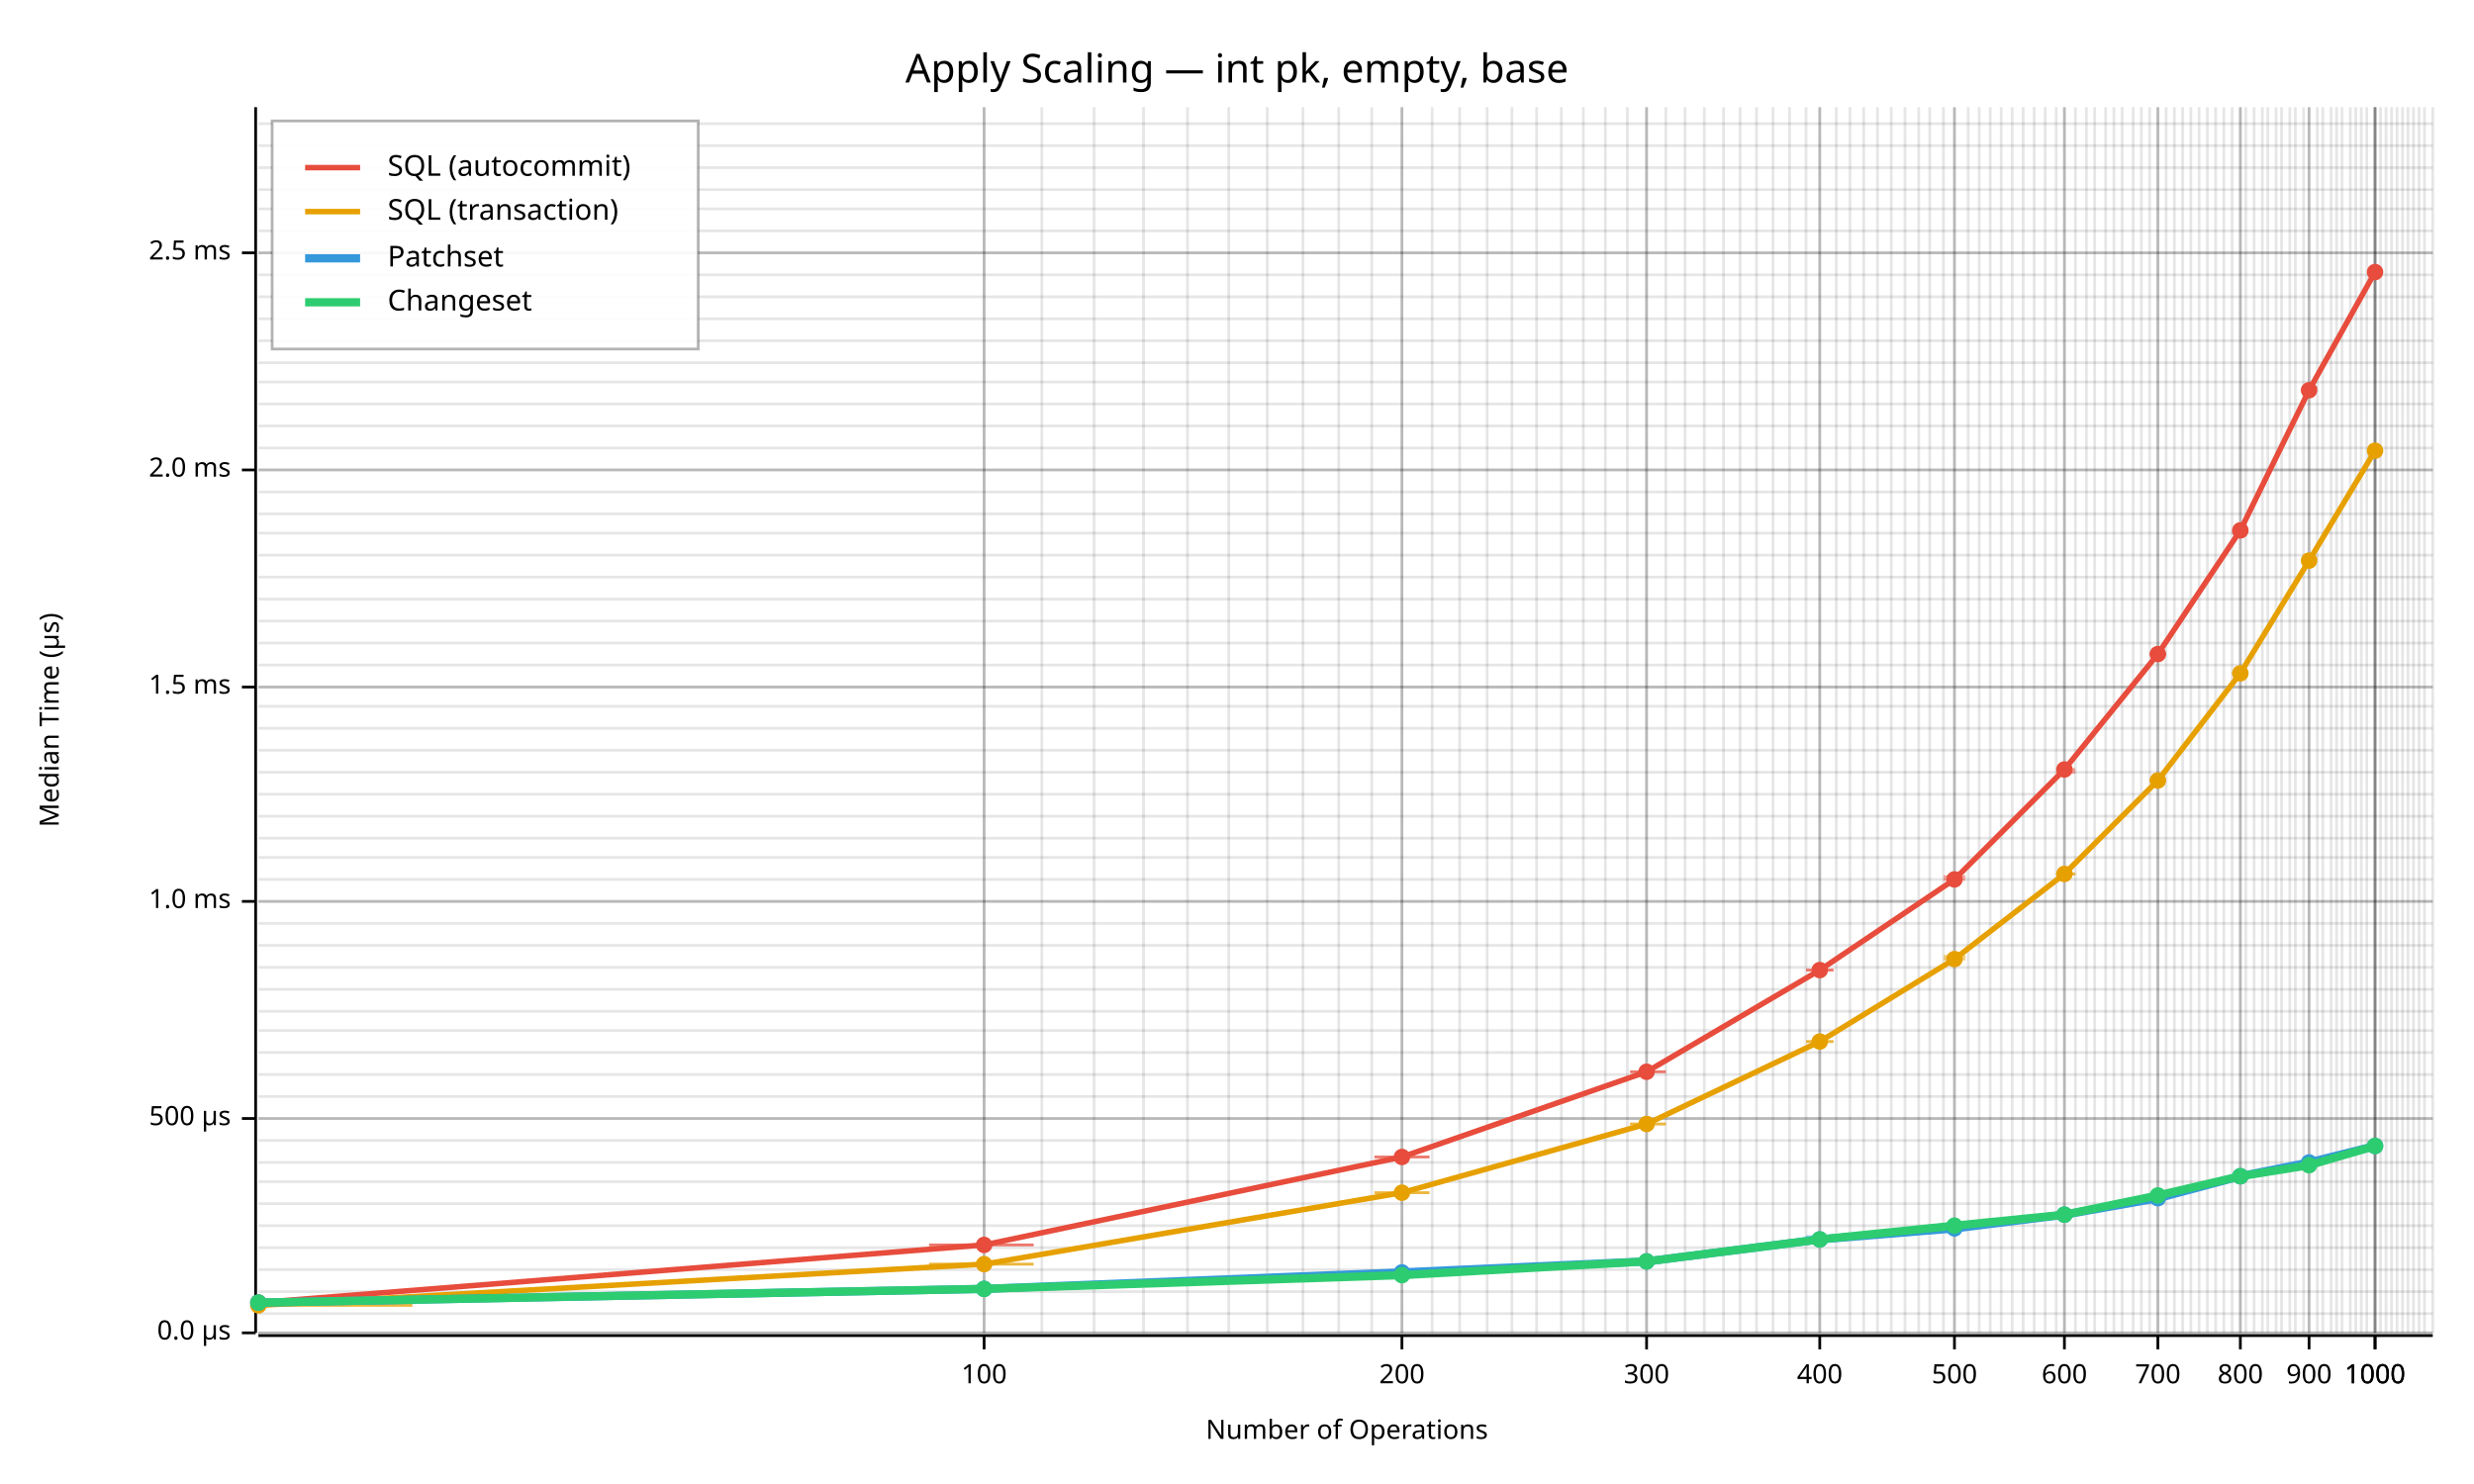
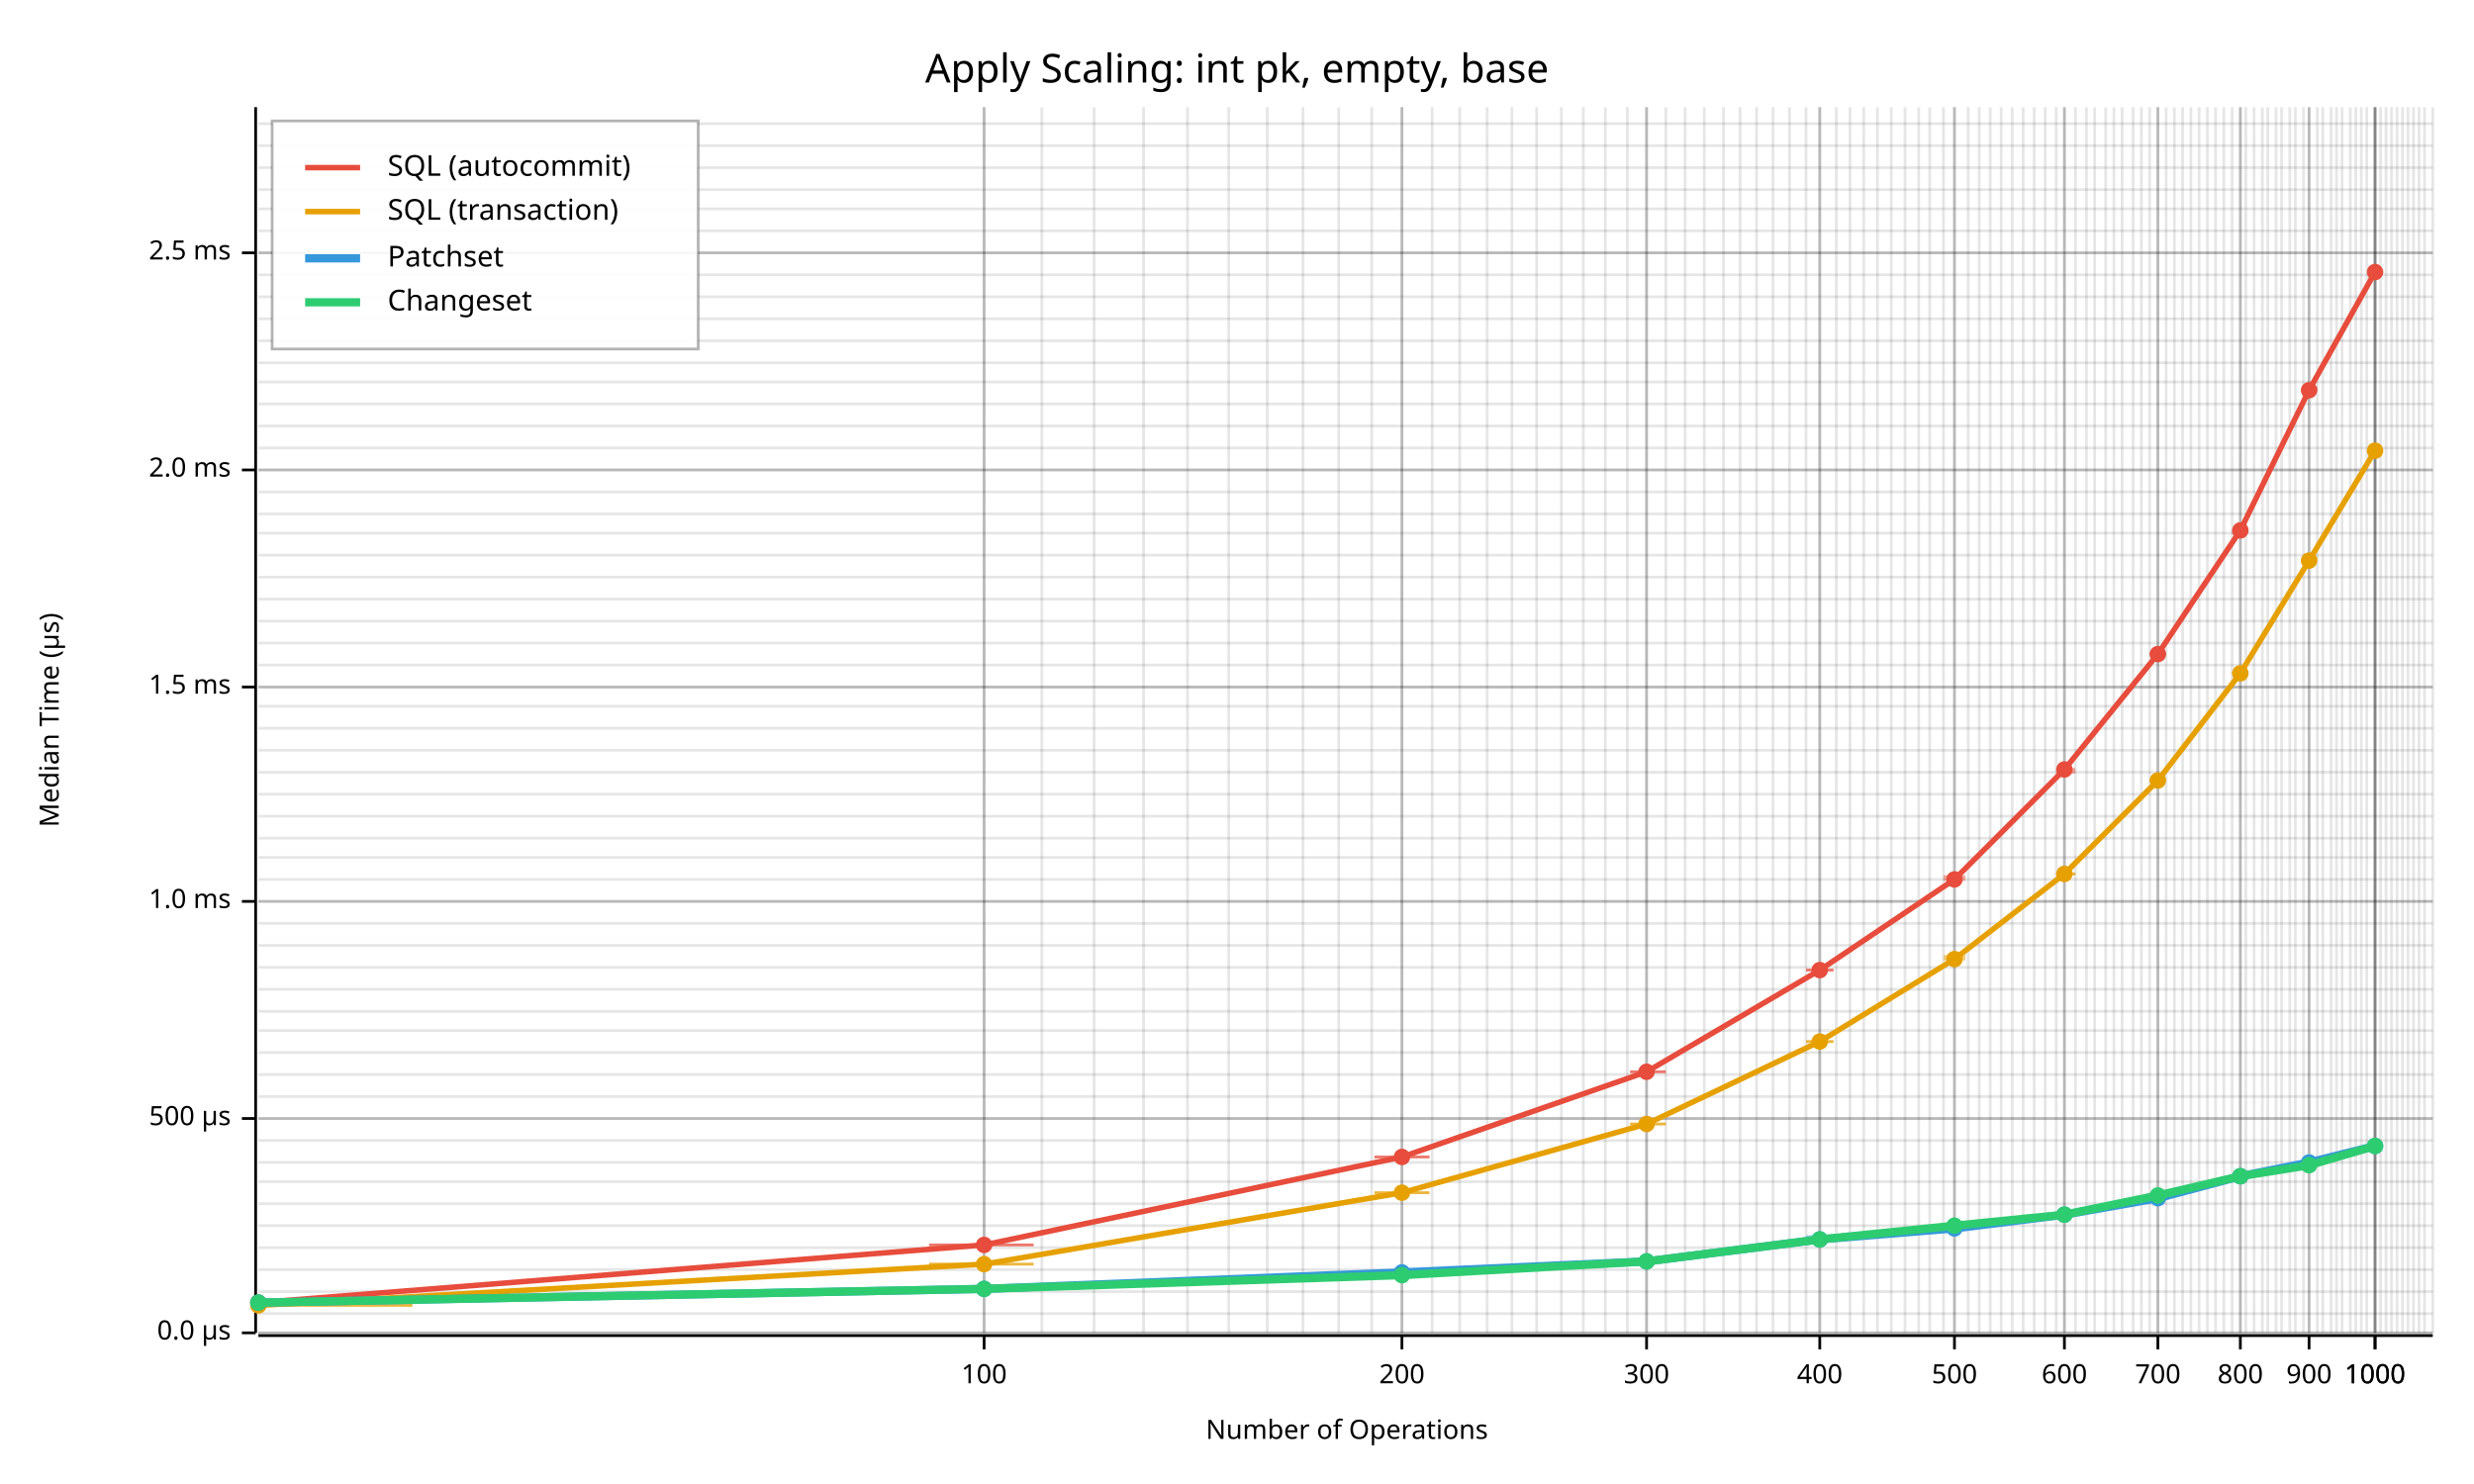
<svg xmlns="http://www.w3.org/2000/svg" width="900" height="540" viewBox="0 0 900 540">
  <rect x="0" y="0" width="900" height="540" opacity="1" fill="#FFFFFF" stroke="none" />
  <text x="450" y="19" dy="0.76em" text-anchor="middle" font-family="sans-serif" font-size="14.516" opacity="1" fill="#000000">
- Apply Scaling — int pk, empty, base
+ Apply Scaling: int pk, empty, base
</text>
  <line opacity="0.1" stroke="#000000" stroke-width="1" x1="358" y1="485" x2="358" y2="39" />
  <line opacity="0.1" stroke="#000000" stroke-width="1" x1="379" y1="485" x2="379" y2="39" />
  <line opacity="0.1" stroke="#000000" stroke-width="1" x1="398" y1="485" x2="398" y2="39" />
  <line opacity="0.1" stroke="#000000" stroke-width="1" x1="416" y1="485" x2="416" y2="39" />
  <line opacity="0.1" stroke="#000000" stroke-width="1" x1="432" y1="485" x2="432" y2="39" />
  <line opacity="0.1" stroke="#000000" stroke-width="1" x1="447" y1="485" x2="447" y2="39" />
  <line opacity="0.1" stroke="#000000" stroke-width="1" x1="461" y1="485" x2="461" y2="39" />
  <line opacity="0.1" stroke="#000000" stroke-width="1" x1="474" y1="485" x2="474" y2="39" />
  <line opacity="0.1" stroke="#000000" stroke-width="1" x1="487" y1="485" x2="487" y2="39" />
  <line opacity="0.1" stroke="#000000" stroke-width="1" x1="499" y1="485" x2="499" y2="39" />
  <line opacity="0.1" stroke="#000000" stroke-width="1" x1="510" y1="485" x2="510" y2="39" />
  <line opacity="0.1" stroke="#000000" stroke-width="1" x1="521" y1="485" x2="521" y2="39" />
  <line opacity="0.1" stroke="#000000" stroke-width="1" x1="531" y1="485" x2="531" y2="39" />
  <line opacity="0.1" stroke="#000000" stroke-width="1" x1="541" y1="485" x2="541" y2="39" />
  <line opacity="0.1" stroke="#000000" stroke-width="1" x1="550" y1="485" x2="550" y2="39" />
  <line opacity="0.1" stroke="#000000" stroke-width="1" x1="559" y1="485" x2="559" y2="39" />
  <line opacity="0.1" stroke="#000000" stroke-width="1" x1="568" y1="485" x2="568" y2="39" />
  <line opacity="0.1" stroke="#000000" stroke-width="1" x1="576" y1="485" x2="576" y2="39" />
  <line opacity="0.1" stroke="#000000" stroke-width="1" x1="584" y1="485" x2="584" y2="39" />
  <line opacity="0.1" stroke="#000000" stroke-width="1" x1="592" y1="485" x2="592" y2="39" />
  <line opacity="0.1" stroke="#000000" stroke-width="1" x1="599" y1="485" x2="599" y2="39" />
  <line opacity="0.1" stroke="#000000" stroke-width="1" x1="606" y1="485" x2="606" y2="39" />
  <line opacity="0.1" stroke="#000000" stroke-width="1" x1="613" y1="485" x2="613" y2="39" />
  <line opacity="0.1" stroke="#000000" stroke-width="1" x1="620" y1="485" x2="620" y2="39" />
  <line opacity="0.1" stroke="#000000" stroke-width="1" x1="627" y1="485" x2="627" y2="39" />
  <line opacity="0.1" stroke="#000000" stroke-width="1" x1="633" y1="485" x2="633" y2="39" />
  <line opacity="0.1" stroke="#000000" stroke-width="1" x1="639" y1="485" x2="639" y2="39" />
  <line opacity="0.1" stroke="#000000" stroke-width="1" x1="645" y1="485" x2="645" y2="39" />
  <line opacity="0.1" stroke="#000000" stroke-width="1" x1="651" y1="485" x2="651" y2="39" />
  <line opacity="0.1" stroke="#000000" stroke-width="1" x1="657" y1="485" x2="657" y2="39" />
  <line opacity="0.1" stroke="#000000" stroke-width="1" x1="662" y1="485" x2="662" y2="39" />
  <line opacity="0.1" stroke="#000000" stroke-width="1" x1="668" y1="485" x2="668" y2="39" />
  <line opacity="0.1" stroke="#000000" stroke-width="1" x1="673" y1="485" x2="673" y2="39" />
  <line opacity="0.1" stroke="#000000" stroke-width="1" x1="678" y1="485" x2="678" y2="39" />
  <line opacity="0.1" stroke="#000000" stroke-width="1" x1="683" y1="485" x2="683" y2="39" />
  <line opacity="0.1" stroke="#000000" stroke-width="1" x1="688" y1="485" x2="688" y2="39" />
  <line opacity="0.1" stroke="#000000" stroke-width="1" x1="693" y1="485" x2="693" y2="39" />
  <line opacity="0.1" stroke="#000000" stroke-width="1" x1="698" y1="485" x2="698" y2="39" />
  <line opacity="0.1" stroke="#000000" stroke-width="1" x1="702" y1="485" x2="702" y2="39" />
  <line opacity="0.1" stroke="#000000" stroke-width="1" x1="707" y1="485" x2="707" y2="39" />
  <line opacity="0.1" stroke="#000000" stroke-width="1" x1="711" y1="485" x2="711" y2="39" />
  <line opacity="0.1" stroke="#000000" stroke-width="1" x1="716" y1="485" x2="716" y2="39" />
  <line opacity="0.1" stroke="#000000" stroke-width="1" x1="720" y1="485" x2="720" y2="39" />
  <line opacity="0.1" stroke="#000000" stroke-width="1" x1="724" y1="485" x2="724" y2="39" />
  <line opacity="0.1" stroke="#000000" stroke-width="1" x1="728" y1="485" x2="728" y2="39" />
  <line opacity="0.1" stroke="#000000" stroke-width="1" x1="732" y1="485" x2="732" y2="39" />
  <line opacity="0.1" stroke="#000000" stroke-width="1" x1="736" y1="485" x2="736" y2="39" />
  <line opacity="0.1" stroke="#000000" stroke-width="1" x1="740" y1="485" x2="740" y2="39" />
  <line opacity="0.1" stroke="#000000" stroke-width="1" x1="744" y1="485" x2="744" y2="39" />
  <line opacity="0.1" stroke="#000000" stroke-width="1" x1="748" y1="485" x2="748" y2="39" />
  <line opacity="0.1" stroke="#000000" stroke-width="1" x1="751" y1="485" x2="751" y2="39" />
  <line opacity="0.1" stroke="#000000" stroke-width="1" x1="755" y1="485" x2="755" y2="39" />
  <line opacity="0.1" stroke="#000000" stroke-width="1" x1="759" y1="485" x2="759" y2="39" />
  <line opacity="0.1" stroke="#000000" stroke-width="1" x1="762" y1="485" x2="762" y2="39" />
  <line opacity="0.1" stroke="#000000" stroke-width="1" x1="766" y1="485" x2="766" y2="39" />
  <line opacity="0.1" stroke="#000000" stroke-width="1" x1="769" y1="485" x2="769" y2="39" />
  <line opacity="0.1" stroke="#000000" stroke-width="1" x1="772" y1="485" x2="772" y2="39" />
  <line opacity="0.1" stroke="#000000" stroke-width="1" x1="776" y1="485" x2="776" y2="39" />
  <line opacity="0.1" stroke="#000000" stroke-width="1" x1="779" y1="485" x2="779" y2="39" />
  <line opacity="0.1" stroke="#000000" stroke-width="1" x1="782" y1="485" x2="782" y2="39" />
  <line opacity="0.1" stroke="#000000" stroke-width="1" x1="785" y1="485" x2="785" y2="39" />
  <line opacity="0.1" stroke="#000000" stroke-width="1" x1="788" y1="485" x2="788" y2="39" />
  <line opacity="0.1" stroke="#000000" stroke-width="1" x1="791" y1="485" x2="791" y2="39" />
  <line opacity="0.1" stroke="#000000" stroke-width="1" x1="794" y1="485" x2="794" y2="39" />
  <line opacity="0.1" stroke="#000000" stroke-width="1" x1="797" y1="485" x2="797" y2="39" />
  <line opacity="0.1" stroke="#000000" stroke-width="1" x1="800" y1="485" x2="800" y2="39" />
  <line opacity="0.1" stroke="#000000" stroke-width="1" x1="803" y1="485" x2="803" y2="39" />
  <line opacity="0.1" stroke="#000000" stroke-width="1" x1="806" y1="485" x2="806" y2="39" />
  <line opacity="0.1" stroke="#000000" stroke-width="1" x1="809" y1="485" x2="809" y2="39" />
  <line opacity="0.1" stroke="#000000" stroke-width="1" x1="812" y1="485" x2="812" y2="39" />
  <line opacity="0.1" stroke="#000000" stroke-width="1" x1="815" y1="485" x2="815" y2="39" />
  <line opacity="0.1" stroke="#000000" stroke-width="1" x1="817" y1="485" x2="817" y2="39" />
  <line opacity="0.1" stroke="#000000" stroke-width="1" x1="820" y1="485" x2="820" y2="39" />
  <line opacity="0.1" stroke="#000000" stroke-width="1" x1="823" y1="485" x2="823" y2="39" />
  <line opacity="0.1" stroke="#000000" stroke-width="1" x1="825" y1="485" x2="825" y2="39" />
  <line opacity="0.1" stroke="#000000" stroke-width="1" x1="828" y1="485" x2="828" y2="39" />
  <line opacity="0.1" stroke="#000000" stroke-width="1" x1="830" y1="485" x2="830" y2="39" />
  <line opacity="0.1" stroke="#000000" stroke-width="1" x1="833" y1="485" x2="833" y2="39" />
  <line opacity="0.1" stroke="#000000" stroke-width="1" x1="835" y1="485" x2="835" y2="39" />
  <line opacity="0.1" stroke="#000000" stroke-width="1" x1="838" y1="485" x2="838" y2="39" />
  <line opacity="0.1" stroke="#000000" stroke-width="1" x1="840" y1="485" x2="840" y2="39" />
  <line opacity="0.1" stroke="#000000" stroke-width="1" x1="843" y1="485" x2="843" y2="39" />
  <line opacity="0.1" stroke="#000000" stroke-width="1" x1="845" y1="485" x2="845" y2="39" />
  <line opacity="0.1" stroke="#000000" stroke-width="1" x1="848" y1="485" x2="848" y2="39" />
  <line opacity="0.1" stroke="#000000" stroke-width="1" x1="850" y1="485" x2="850" y2="39" />
  <line opacity="0.1" stroke="#000000" stroke-width="1" x1="852" y1="485" x2="852" y2="39" />
  <line opacity="0.1" stroke="#000000" stroke-width="1" x1="855" y1="485" x2="855" y2="39" />
  <line opacity="0.1" stroke="#000000" stroke-width="1" x1="857" y1="485" x2="857" y2="39" />
  <line opacity="0.1" stroke="#000000" stroke-width="1" x1="859" y1="485" x2="859" y2="39" />
  <line opacity="0.1" stroke="#000000" stroke-width="1" x1="861" y1="485" x2="861" y2="39" />
  <line opacity="0.1" stroke="#000000" stroke-width="1" x1="864" y1="485" x2="864" y2="39" />
  <line opacity="0.1" stroke="#000000" stroke-width="1" x1="866" y1="485" x2="866" y2="39" />
  <line opacity="0.1" stroke="#000000" stroke-width="1" x1="868" y1="485" x2="868" y2="39" />
  <line opacity="0.1" stroke="#000000" stroke-width="1" x1="870" y1="485" x2="870" y2="39" />
  <line opacity="0.1" stroke="#000000" stroke-width="1" x1="872" y1="485" x2="872" y2="39" />
  <line opacity="0.1" stroke="#000000" stroke-width="1" x1="874" y1="485" x2="874" y2="39" />
  <line opacity="0.1" stroke="#000000" stroke-width="1" x1="876" y1="485" x2="876" y2="39" />
  <line opacity="0.1" stroke="#000000" stroke-width="1" x1="878" y1="485" x2="878" y2="39" />
  <line opacity="0.1" stroke="#000000" stroke-width="1" x1="880" y1="485" x2="880" y2="39" />
  <line opacity="0.1" stroke="#000000" stroke-width="1" x1="882" y1="485" x2="882" y2="39" />
  <line opacity="0.1" stroke="#000000" stroke-width="1" x1="864" y1="485" x2="864" y2="39" />
  <line opacity="0.1" stroke="#000000" stroke-width="1" x1="885" y1="485" x2="885" y2="39" />
  <line opacity="0.1" stroke="#000000" stroke-width="1" x1="94" y1="485" x2="885" y2="485" />
  <line opacity="0.1" stroke="#000000" stroke-width="1" x1="94" y1="478" x2="885" y2="478" />
  <line opacity="0.1" stroke="#000000" stroke-width="1" x1="94" y1="470" x2="885" y2="470" />
  <line opacity="0.1" stroke="#000000" stroke-width="1" x1="94" y1="462" x2="885" y2="462" />
  <line opacity="0.1" stroke="#000000" stroke-width="1" x1="94" y1="454" x2="885" y2="454" />
  <line opacity="0.1" stroke="#000000" stroke-width="1" x1="94" y1="446" x2="885" y2="446" />
  <line opacity="0.1" stroke="#000000" stroke-width="1" x1="94" y1="438" x2="885" y2="438" />
  <line opacity="0.1" stroke="#000000" stroke-width="1" x1="94" y1="430" x2="885" y2="430" />
  <line opacity="0.1" stroke="#000000" stroke-width="1" x1="94" y1="423" x2="885" y2="423" />
  <line opacity="0.1" stroke="#000000" stroke-width="1" x1="94" y1="415" x2="885" y2="415" />
  <line opacity="0.1" stroke="#000000" stroke-width="1" x1="94" y1="407" x2="885" y2="407" />
  <line opacity="0.1" stroke="#000000" stroke-width="1" x1="94" y1="399" x2="885" y2="399" />
  <line opacity="0.1" stroke="#000000" stroke-width="1" x1="94" y1="391" x2="885" y2="391" />
  <line opacity="0.1" stroke="#000000" stroke-width="1" x1="94" y1="383" x2="885" y2="383" />
  <line opacity="0.1" stroke="#000000" stroke-width="1" x1="94" y1="375" x2="885" y2="375" />
  <line opacity="0.1" stroke="#000000" stroke-width="1" x1="94" y1="368" x2="885" y2="368" />
  <line opacity="0.1" stroke="#000000" stroke-width="1" x1="94" y1="360" x2="885" y2="360" />
  <line opacity="0.1" stroke="#000000" stroke-width="1" x1="94" y1="352" x2="885" y2="352" />
  <line opacity="0.1" stroke="#000000" stroke-width="1" x1="94" y1="344" x2="885" y2="344" />
  <line opacity="0.1" stroke="#000000" stroke-width="1" x1="94" y1="336" x2="885" y2="336" />
  <line opacity="0.1" stroke="#000000" stroke-width="1" x1="94" y1="328" x2="885" y2="328" />
  <line opacity="0.1" stroke="#000000" stroke-width="1" x1="94" y1="320" x2="885" y2="320" />
  <line opacity="0.1" stroke="#000000" stroke-width="1" x1="94" y1="312" x2="885" y2="312" />
  <line opacity="0.1" stroke="#000000" stroke-width="1" x1="94" y1="305" x2="885" y2="305" />
  <line opacity="0.1" stroke="#000000" stroke-width="1" x1="94" y1="297" x2="885" y2="297" />
  <line opacity="0.1" stroke="#000000" stroke-width="1" x1="94" y1="289" x2="885" y2="289" />
  <line opacity="0.1" stroke="#000000" stroke-width="1" x1="94" y1="281" x2="885" y2="281" />
  <line opacity="0.1" stroke="#000000" stroke-width="1" x1="94" y1="273" x2="885" y2="273" />
  <line opacity="0.1" stroke="#000000" stroke-width="1" x1="94" y1="265" x2="885" y2="265" />
  <line opacity="0.1" stroke="#000000" stroke-width="1" x1="94" y1="257" x2="885" y2="257" />
  <line opacity="0.1" stroke="#000000" stroke-width="1" x1="94" y1="250" x2="885" y2="250" />
  <line opacity="0.1" stroke="#000000" stroke-width="1" x1="94" y1="242" x2="885" y2="242" />
  <line opacity="0.1" stroke="#000000" stroke-width="1" x1="94" y1="234" x2="885" y2="234" />
  <line opacity="0.1" stroke="#000000" stroke-width="1" x1="94" y1="226" x2="885" y2="226" />
  <line opacity="0.1" stroke="#000000" stroke-width="1" x1="94" y1="218" x2="885" y2="218" />
  <line opacity="0.1" stroke="#000000" stroke-width="1" x1="94" y1="210" x2="885" y2="210" />
  <line opacity="0.1" stroke="#000000" stroke-width="1" x1="94" y1="202" x2="885" y2="202" />
  <line opacity="0.1" stroke="#000000" stroke-width="1" x1="94" y1="194" x2="885" y2="194" />
  <line opacity="0.1" stroke="#000000" stroke-width="1" x1="94" y1="187" x2="885" y2="187" />
  <line opacity="0.1" stroke="#000000" stroke-width="1" x1="94" y1="179" x2="885" y2="179" />
  <line opacity="0.1" stroke="#000000" stroke-width="1" x1="94" y1="171" x2="885" y2="171" />
  <line opacity="0.1" stroke="#000000" stroke-width="1" x1="94" y1="163" x2="885" y2="163" />
  <line opacity="0.1" stroke="#000000" stroke-width="1" x1="94" y1="155" x2="885" y2="155" />
  <line opacity="0.1" stroke="#000000" stroke-width="1" x1="94" y1="147" x2="885" y2="147" />
  <line opacity="0.1" stroke="#000000" stroke-width="1" x1="94" y1="139" x2="885" y2="139" />
  <line opacity="0.1" stroke="#000000" stroke-width="1" x1="94" y1="132" x2="885" y2="132" />
  <line opacity="0.1" stroke="#000000" stroke-width="1" x1="94" y1="124" x2="885" y2="124" />
  <line opacity="0.1" stroke="#000000" stroke-width="1" x1="94" y1="116" x2="885" y2="116" />
  <line opacity="0.1" stroke="#000000" stroke-width="1" x1="94" y1="108" x2="885" y2="108" />
  <line opacity="0.1" stroke="#000000" stroke-width="1" x1="94" y1="100" x2="885" y2="100" />
  <line opacity="0.1" stroke="#000000" stroke-width="1" x1="94" y1="92" x2="885" y2="92" />
  <line opacity="0.1" stroke="#000000" stroke-width="1" x1="94" y1="84" x2="885" y2="84" />
  <line opacity="0.1" stroke="#000000" stroke-width="1" x1="94" y1="76" x2="885" y2="76" />
  <line opacity="0.1" stroke="#000000" stroke-width="1" x1="94" y1="69" x2="885" y2="69" />
  <line opacity="0.1" stroke="#000000" stroke-width="1" x1="94" y1="61" x2="885" y2="61" />
  <line opacity="0.1" stroke="#000000" stroke-width="1" x1="94" y1="53" x2="885" y2="53" />
  <line opacity="0.1" stroke="#000000" stroke-width="1" x1="94" y1="45" x2="885" y2="45" />
  <text x="14" y="262" dy="0.76em" text-anchor="middle" font-family="sans-serif" font-size="9.677" opacity="1" fill="#000000" transform="rotate(270, 14, 262)">
Median Time (µs)
</text>
  <text x="490" y="526" dy="-0.5ex" text-anchor="middle" font-family="sans-serif" font-size="9.677" opacity="1" fill="#000000">
Number of Operations
</text>
  <line opacity="0.2" stroke="#000000" stroke-width="1" x1="358" y1="485" x2="358" y2="39" />
  <line opacity="0.2" stroke="#000000" stroke-width="1" x1="510" y1="485" x2="510" y2="39" />
  <line opacity="0.2" stroke="#000000" stroke-width="1" x1="599" y1="485" x2="599" y2="39" />
  <line opacity="0.2" stroke="#000000" stroke-width="1" x1="662" y1="485" x2="662" y2="39" />
  <line opacity="0.2" stroke="#000000" stroke-width="1" x1="711" y1="485" x2="711" y2="39" />
  <line opacity="0.2" stroke="#000000" stroke-width="1" x1="751" y1="485" x2="751" y2="39" />
  <line opacity="0.2" stroke="#000000" stroke-width="1" x1="785" y1="485" x2="785" y2="39" />
  <line opacity="0.2" stroke="#000000" stroke-width="1" x1="815" y1="485" x2="815" y2="39" />
  <line opacity="0.2" stroke="#000000" stroke-width="1" x1="840" y1="485" x2="840" y2="39" />
  <line opacity="0.2" stroke="#000000" stroke-width="1" x1="864" y1="485" x2="864" y2="39" />
  <line opacity="0.2" stroke="#000000" stroke-width="1" x1="864" y1="485" x2="864" y2="39" />
  <line opacity="0.2" stroke="#000000" stroke-width="1" x1="94" y1="485" x2="885" y2="485" />
  <line opacity="0.2" stroke="#000000" stroke-width="1" x1="94" y1="407" x2="885" y2="407" />
  <line opacity="0.2" stroke="#000000" stroke-width="1" x1="94" y1="328" x2="885" y2="328" />
  <line opacity="0.2" stroke="#000000" stroke-width="1" x1="94" y1="250" x2="885" y2="250" />
  <line opacity="0.2" stroke="#000000" stroke-width="1" x1="94" y1="171" x2="885" y2="171" />
  <line opacity="0.2" stroke="#000000" stroke-width="1" x1="94" y1="92" x2="885" y2="92" />
  <polyline fill="none" opacity="1" stroke="#000000" stroke-width="1" points="93,39 93,485 " />
  <text x="84" y="485" dy="0.5ex" text-anchor="end" font-family="sans-serif" font-size="9.677" opacity="1" fill="#000000">
0.0 µs
</text>
  <polyline fill="none" opacity="1" stroke="#000000" stroke-width="1" points="88,485 93,485 " />
  <text x="84" y="407" dy="0.5ex" text-anchor="end" font-family="sans-serif" font-size="9.677" opacity="1" fill="#000000">
500 µs
</text>
  <polyline fill="none" opacity="1" stroke="#000000" stroke-width="1" points="88,407 93,407 " />
  <text x="84" y="328" dy="0.5ex" text-anchor="end" font-family="sans-serif" font-size="9.677" opacity="1" fill="#000000">
1.0 ms
</text>
  <polyline fill="none" opacity="1" stroke="#000000" stroke-width="1" points="88,328 93,328 " />
  <text x="84" y="250" dy="0.5ex" text-anchor="end" font-family="sans-serif" font-size="9.677" opacity="1" fill="#000000">
1.5 ms
</text>
  <polyline fill="none" opacity="1" stroke="#000000" stroke-width="1" points="88,250 93,250 " />
  <text x="84" y="171" dy="0.5ex" text-anchor="end" font-family="sans-serif" font-size="9.677" opacity="1" fill="#000000">
2.0 ms
</text>
  <polyline fill="none" opacity="1" stroke="#000000" stroke-width="1" points="88,171 93,171 " />
  <text x="84" y="92" dy="0.5ex" text-anchor="end" font-family="sans-serif" font-size="9.677" opacity="1" fill="#000000">
2.5 ms
</text>
  <polyline fill="none" opacity="1" stroke="#000000" stroke-width="1" points="88,92 93,92 " />
  <polyline fill="none" opacity="1" stroke="#000000" stroke-width="1" points="94,486 885,486 " />
  <text x="358" y="496" dy="0.76em" text-anchor="middle" font-family="sans-serif" font-size="9.677" opacity="1" fill="#000000">
100
</text>
  <polyline fill="none" opacity="1" stroke="#000000" stroke-width="1" points="358,486 358,491 " />
  <text x="510" y="496" dy="0.76em" text-anchor="middle" font-family="sans-serif" font-size="9.677" opacity="1" fill="#000000">
200
</text>
  <polyline fill="none" opacity="1" stroke="#000000" stroke-width="1" points="510,486 510,491 " />
  <text x="599" y="496" dy="0.76em" text-anchor="middle" font-family="sans-serif" font-size="9.677" opacity="1" fill="#000000">
300
</text>
  <polyline fill="none" opacity="1" stroke="#000000" stroke-width="1" points="599,486 599,491 " />
  <text x="662" y="496" dy="0.76em" text-anchor="middle" font-family="sans-serif" font-size="9.677" opacity="1" fill="#000000">
400
</text>
  <polyline fill="none" opacity="1" stroke="#000000" stroke-width="1" points="662,486 662,491 " />
  <text x="711" y="496" dy="0.76em" text-anchor="middle" font-family="sans-serif" font-size="9.677" opacity="1" fill="#000000">
500
</text>
  <polyline fill="none" opacity="1" stroke="#000000" stroke-width="1" points="711,486 711,491 " />
  <text x="751" y="496" dy="0.76em" text-anchor="middle" font-family="sans-serif" font-size="9.677" opacity="1" fill="#000000">
600
</text>
  <polyline fill="none" opacity="1" stroke="#000000" stroke-width="1" points="751,486 751,491 " />
  <text x="785" y="496" dy="0.76em" text-anchor="middle" font-family="sans-serif" font-size="9.677" opacity="1" fill="#000000">
700
</text>
  <polyline fill="none" opacity="1" stroke="#000000" stroke-width="1" points="785,486 785,491 " />
  <text x="815" y="496" dy="0.76em" text-anchor="middle" font-family="sans-serif" font-size="9.677" opacity="1" fill="#000000">
800
</text>
  <polyline fill="none" opacity="1" stroke="#000000" stroke-width="1" points="815,486 815,491 " />
  <text x="840" y="496" dy="0.76em" text-anchor="middle" font-family="sans-serif" font-size="9.677" opacity="1" fill="#000000">
900
</text>
  <polyline fill="none" opacity="1" stroke="#000000" stroke-width="1" points="840,486 840,491 " />
  <text x="864" y="496" dy="0.76em" text-anchor="middle" font-family="sans-serif" font-size="9.677" opacity="1" fill="#000000">
1000
</text>
  <polyline fill="none" opacity="1" stroke="#000000" stroke-width="1" points="864,486 864,491 " />
  <text x="864" y="496" dy="0.76em" text-anchor="middle" font-family="sans-serif" font-size="9.677" opacity="1" fill="#000000">
1000
</text>
  <polyline fill="none" opacity="1" stroke="#000000" stroke-width="1" points="864,486 864,491 " />
  <polyline fill="none" opacity="0.5" stroke="#E74C3C" stroke-width="1" points="94,474 94,473 " />
  <polyline fill="none" opacity="0.5" stroke="#E74C3C" stroke-width="1" points="94,474 150,474 " />
  <polyline fill="none" opacity="0.5" stroke="#E74C3C" stroke-width="1" points="94,473 150,473 " />
  <polyline fill="none" opacity="0.5" stroke="#E74C3C" stroke-width="1" points="358,453 358,453 " />
  <polyline fill="none" opacity="0.5" stroke="#E74C3C" stroke-width="1" points="338,453 376,453 " />
  <polyline fill="none" opacity="0.5" stroke="#E74C3C" stroke-width="1" points="338,453 376,453 " />
  <polyline fill="none" opacity="0.5" stroke="#E74C3C" stroke-width="1" points="510,421 510,421 " />
  <polyline fill="none" opacity="0.5" stroke="#E74C3C" stroke-width="1" points="500,421 520,421 " />
  <polyline fill="none" opacity="0.5" stroke="#E74C3C" stroke-width="1" points="500,421 520,421 " />
  <polyline fill="none" opacity="0.5" stroke="#E74C3C" stroke-width="1" points="599,390 599,390 " />
  <polyline fill="none" opacity="0.5" stroke="#E74C3C" stroke-width="1" points="593,390 606,390 " />
  <polyline fill="none" opacity="0.5" stroke="#E74C3C" stroke-width="1" points="593,390 606,390 " />
  <polyline fill="none" opacity="0.5" stroke="#E74C3C" stroke-width="1" points="662,353 662,353 " />
  <polyline fill="none" opacity="0.5" stroke="#E74C3C" stroke-width="1" points="657,353 667,353 " />
  <polyline fill="none" opacity="0.5" stroke="#E74C3C" stroke-width="1" points="657,353 667,353 " />
  <polyline fill="none" opacity="0.5" stroke="#E74C3C" stroke-width="1" points="711,320 711,319 " />
  <polyline fill="none" opacity="0.5" stroke="#E74C3C" stroke-width="1" points="707,320 715,320 " />
  <polyline fill="none" opacity="0.5" stroke="#E74C3C" stroke-width="1" points="707,319 715,319 " />
  <polyline fill="none" opacity="0.5" stroke="#E74C3C" stroke-width="1" points="751,281 751,280 " />
  <polyline fill="none" opacity="0.5" stroke="#E74C3C" stroke-width="1" points="748,281 755,281 " />
  <polyline fill="none" opacity="0.5" stroke="#E74C3C" stroke-width="1" points="748,280 755,280 " />
  <polyline fill="none" opacity="0.5" stroke="#E74C3C" stroke-width="1" points="785,238 785,238 " />
  <polyline fill="none" opacity="0.5" stroke="#E74C3C" stroke-width="1" points="782,238 788,238 " />
  <polyline fill="none" opacity="0.5" stroke="#E74C3C" stroke-width="1" points="782,238 788,238 " />
  <polyline fill="none" opacity="0.5" stroke="#E74C3C" stroke-width="1" points="815,194 815,193 " />
  <polyline fill="none" opacity="0.5" stroke="#E74C3C" stroke-width="1" points="812,194 817,194 " />
  <polyline fill="none" opacity="0.5" stroke="#E74C3C" stroke-width="1" points="812,193 817,193 " />
  <polyline fill="none" opacity="0.5" stroke="#E74C3C" stroke-width="1" points="840,142 840,141 " />
  <polyline fill="none" opacity="0.5" stroke="#E74C3C" stroke-width="1" points="838,142 843,142 " />
  <polyline fill="none" opacity="0.5" stroke="#E74C3C" stroke-width="1" points="838,141 843,141 " />
  <polyline fill="none" opacity="0.5" stroke="#E74C3C" stroke-width="1" points="864,99 864,98 " />
  <polyline fill="none" opacity="0.5" stroke="#E74C3C" stroke-width="1" points="862,99 865,99 " />
  <polyline fill="none" opacity="0.5" stroke="#E74C3C" stroke-width="1" points="862,98 865,98 " />
  <polyline fill="none" opacity="1" stroke="#E74C3C" stroke-width="2" points="94,474 358,453 510,421 599,390 662,353 711,320 751,280 785,238 815,193 840,142 864,99 " />
  <circle cx="94" cy="474" r="3" opacity="1" fill="#E74C3C" stroke="none" stroke-width="1" />
  <circle cx="358" cy="453" r="3" opacity="1" fill="#E74C3C" stroke="none" stroke-width="1" />
  <circle cx="510" cy="421" r="3" opacity="1" fill="#E74C3C" stroke="none" stroke-width="1" />
  <circle cx="599" cy="390" r="3" opacity="1" fill="#E74C3C" stroke="none" stroke-width="1" />
  <circle cx="662" cy="353" r="3" opacity="1" fill="#E74C3C" stroke="none" stroke-width="1" />
  <circle cx="711" cy="320" r="3" opacity="1" fill="#E74C3C" stroke="none" stroke-width="1" />
  <circle cx="751" cy="280" r="3" opacity="1" fill="#E74C3C" stroke="none" stroke-width="1" />
  <circle cx="785" cy="238" r="3" opacity="1" fill="#E74C3C" stroke="none" stroke-width="1" />
  <circle cx="815" cy="193" r="3" opacity="1" fill="#E74C3C" stroke="none" stroke-width="1" />
  <circle cx="840" cy="142" r="3" opacity="1" fill="#E74C3C" stroke="none" stroke-width="1" />
  <circle cx="864" cy="99" r="3" opacity="1" fill="#E74C3C" stroke="none" stroke-width="1" />
  <polyline fill="none" opacity="0.5" stroke="#E6A000" stroke-width="1" points="94,475 94,475 " />
  <polyline fill="none" opacity="0.5" stroke="#E6A000" stroke-width="1" points="94,475 150,475 " />
  <polyline fill="none" opacity="0.5" stroke="#E6A000" stroke-width="1" points="94,475 150,475 " />
  <polyline fill="none" opacity="0.5" stroke="#E6A000" stroke-width="1" points="358,460 358,460 " />
  <polyline fill="none" opacity="0.5" stroke="#E6A000" stroke-width="1" points="338,460 376,460 " />
  <polyline fill="none" opacity="0.5" stroke="#E6A000" stroke-width="1" points="338,460 376,460 " />
  <polyline fill="none" opacity="0.5" stroke="#E6A000" stroke-width="1" points="510,434 510,434 " />
  <polyline fill="none" opacity="0.5" stroke="#E6A000" stroke-width="1" points="500,434 520,434 " />
  <polyline fill="none" opacity="0.5" stroke="#E6A000" stroke-width="1" points="500,434 520,434 " />
  <polyline fill="none" opacity="0.5" stroke="#E6A000" stroke-width="1" points="599,409 599,409 " />
  <polyline fill="none" opacity="0.5" stroke="#E6A000" stroke-width="1" points="593,409 606,409 " />
  <polyline fill="none" opacity="0.5" stroke="#E6A000" stroke-width="1" points="593,409 606,409 " />
  <polyline fill="none" opacity="0.5" stroke="#E6A000" stroke-width="1" points="662,379 662,379 " />
  <polyline fill="none" opacity="0.5" stroke="#E6A000" stroke-width="1" points="657,379 667,379 " />
  <polyline fill="none" opacity="0.5" stroke="#E6A000" stroke-width="1" points="657,379 667,379 " />
  <polyline fill="none" opacity="0.5" stroke="#E6A000" stroke-width="1" points="711,349 711,348 " />
  <polyline fill="none" opacity="0.5" stroke="#E6A000" stroke-width="1" points="707,349 715,349 " />
  <polyline fill="none" opacity="0.5" stroke="#E6A000" stroke-width="1" points="707,348 715,348 " />
  <polyline fill="none" opacity="0.5" stroke="#E6A000" stroke-width="1" points="751,318 751,318 " />
  <polyline fill="none" opacity="0.5" stroke="#E6A000" stroke-width="1" points="748,318 755,318 " />
  <polyline fill="none" opacity="0.5" stroke="#E6A000" stroke-width="1" points="748,318 755,318 " />
  <polyline fill="none" opacity="0.5" stroke="#E6A000" stroke-width="1" points="785,284 785,284 " />
  <polyline fill="none" opacity="0.5" stroke="#E6A000" stroke-width="1" points="782,284 788,284 " />
  <polyline fill="none" opacity="0.5" stroke="#E6A000" stroke-width="1" points="782,284 788,284 " />
  <polyline fill="none" opacity="0.5" stroke="#E6A000" stroke-width="1" points="815,245 815,245 " />
  <polyline fill="none" opacity="0.5" stroke="#E6A000" stroke-width="1" points="812,245 817,245 " />
  <polyline fill="none" opacity="0.5" stroke="#E6A000" stroke-width="1" points="812,245 817,245 " />
  <polyline fill="none" opacity="0.5" stroke="#E6A000" stroke-width="1" points="840,204 840,203 " />
  <polyline fill="none" opacity="0.5" stroke="#E6A000" stroke-width="1" points="838,204 843,204 " />
  <polyline fill="none" opacity="0.5" stroke="#E6A000" stroke-width="1" points="838,203 843,203 " />
  <polyline fill="none" opacity="0.5" stroke="#E6A000" stroke-width="1" points="864,164 864,162 " />
  <polyline fill="none" opacity="0.5" stroke="#E6A000" stroke-width="1" points="862,164 865,164 " />
  <polyline fill="none" opacity="0.5" stroke="#E6A000" stroke-width="1" points="862,162 865,162 " />
  <polyline fill="none" opacity="1" stroke="#E6A000" stroke-width="2" points="94,475 358,460 510,434 599,409 662,379 711,349 751,318 785,284 815,245 840,204 864,164 " />
  <circle cx="94" cy="475" r="3" opacity="1" fill="#E6A000" stroke="none" stroke-width="1" />
  <circle cx="358" cy="460" r="3" opacity="1" fill="#E6A000" stroke="none" stroke-width="1" />
  <circle cx="510" cy="434" r="3" opacity="1" fill="#E6A000" stroke="none" stroke-width="1" />
  <circle cx="599" cy="409" r="3" opacity="1" fill="#E6A000" stroke="none" stroke-width="1" />
  <circle cx="662" cy="379" r="3" opacity="1" fill="#E6A000" stroke="none" stroke-width="1" />
  <circle cx="711" cy="349" r="3" opacity="1" fill="#E6A000" stroke="none" stroke-width="1" />
  <circle cx="751" cy="318" r="3" opacity="1" fill="#E6A000" stroke="none" stroke-width="1" />
  <circle cx="785" cy="284" r="3" opacity="1" fill="#E6A000" stroke="none" stroke-width="1" />
  <circle cx="815" cy="245" r="3" opacity="1" fill="#E6A000" stroke="none" stroke-width="1" />
  <circle cx="840" cy="204" r="3" opacity="1" fill="#E6A000" stroke="none" stroke-width="1" />
  <circle cx="864" cy="164" r="3" opacity="1" fill="#E6A000" stroke="none" stroke-width="1" />
  <polyline fill="none" opacity="0.5" stroke="#3498DB" stroke-width="1" points="94,474 94,474 " />
  <polyline fill="none" opacity="0.5" stroke="#3498DB" stroke-width="1" points="94,474 150,474 " />
  <polyline fill="none" opacity="0.5" stroke="#3498DB" stroke-width="1" points="94,474 150,474 " />
  <polyline fill="none" opacity="0.5" stroke="#3498DB" stroke-width="1" points="358,469 358,469 " />
  <polyline fill="none" opacity="0.5" stroke="#3498DB" stroke-width="1" points="338,469 376,469 " />
  <polyline fill="none" opacity="0.5" stroke="#3498DB" stroke-width="1" points="338,469 376,469 " />
  <polyline fill="none" opacity="0.5" stroke="#3498DB" stroke-width="1" points="510,463 510,463 " />
  <polyline fill="none" opacity="0.5" stroke="#3498DB" stroke-width="1" points="500,463 520,463 " />
  <polyline fill="none" opacity="0.5" stroke="#3498DB" stroke-width="1" points="500,463 520,463 " />
  <polyline fill="none" opacity="0.5" stroke="#3498DB" stroke-width="1" points="599,459 599,459 " />
  <polyline fill="none" opacity="0.5" stroke="#3498DB" stroke-width="1" points="593,459 606,459 " />
  <polyline fill="none" opacity="0.5" stroke="#3498DB" stroke-width="1" points="593,459 606,459 " />
  <polyline fill="none" opacity="0.5" stroke="#3498DB" stroke-width="1" points="662,451 662,450 " />
  <polyline fill="none" opacity="0.5" stroke="#3498DB" stroke-width="1" points="657,451 667,451 " />
  <polyline fill="none" opacity="0.5" stroke="#3498DB" stroke-width="1" points="657,450 667,450 " />
  <polyline fill="none" opacity="0.5" stroke="#3498DB" stroke-width="1" points="711,447 711,447 " />
  <polyline fill="none" opacity="0.5" stroke="#3498DB" stroke-width="1" points="707,447 715,447 " />
  <polyline fill="none" opacity="0.5" stroke="#3498DB" stroke-width="1" points="707,447 715,447 " />
  <polyline fill="none" opacity="0.5" stroke="#3498DB" stroke-width="1" points="751,442 751,442 " />
  <polyline fill="none" opacity="0.5" stroke="#3498DB" stroke-width="1" points="748,442 755,442 " />
  <polyline fill="none" opacity="0.5" stroke="#3498DB" stroke-width="1" points="748,442 755,442 " />
  <polyline fill="none" opacity="0.5" stroke="#3498DB" stroke-width="1" points="785,436 785,436 " />
  <polyline fill="none" opacity="0.5" stroke="#3498DB" stroke-width="1" points="782,436 788,436 " />
  <polyline fill="none" opacity="0.5" stroke="#3498DB" stroke-width="1" points="782,436 788,436 " />
  <polyline fill="none" opacity="0.5" stroke="#3498DB" stroke-width="1" points="815,428 815,428 " />
  <polyline fill="none" opacity="0.5" stroke="#3498DB" stroke-width="1" points="812,428 817,428 " />
  <polyline fill="none" opacity="0.5" stroke="#3498DB" stroke-width="1" points="812,428 817,428 " />
  <polyline fill="none" opacity="0.5" stroke="#3498DB" stroke-width="1" points="840,424 840,423 " />
  <polyline fill="none" opacity="0.5" stroke="#3498DB" stroke-width="1" points="838,424 843,424 " />
  <polyline fill="none" opacity="0.5" stroke="#3498DB" stroke-width="1" points="838,423 843,423 " />
  <polyline fill="none" opacity="0.5" stroke="#3498DB" stroke-width="1" points="864,417 864,417 " />
  <polyline fill="none" opacity="0.5" stroke="#3498DB" stroke-width="1" points="862,417 865,417 " />
  <polyline fill="none" opacity="0.5" stroke="#3498DB" stroke-width="1" points="862,417 865,417 " />
  <polyline fill="none" opacity="1" stroke="#3498DB" stroke-width="3" points="94,474 358,469 510,463 599,459 662,451 711,447 751,442 785,436 815,428 840,423 864,417 " />
  <circle cx="94" cy="474" r="3" opacity="1" fill="#3498DB" stroke="none" stroke-width="1" />
  <circle cx="358" cy="469" r="3" opacity="1" fill="#3498DB" stroke="none" stroke-width="1" />
  <circle cx="510" cy="463" r="3" opacity="1" fill="#3498DB" stroke="none" stroke-width="1" />
  <circle cx="599" cy="459" r="3" opacity="1" fill="#3498DB" stroke="none" stroke-width="1" />
  <circle cx="662" cy="451" r="3" opacity="1" fill="#3498DB" stroke="none" stroke-width="1" />
  <circle cx="711" cy="447" r="3" opacity="1" fill="#3498DB" stroke="none" stroke-width="1" />
  <circle cx="751" cy="442" r="3" opacity="1" fill="#3498DB" stroke="none" stroke-width="1" />
  <circle cx="785" cy="436" r="3" opacity="1" fill="#3498DB" stroke="none" stroke-width="1" />
  <circle cx="815" cy="428" r="3" opacity="1" fill="#3498DB" stroke="none" stroke-width="1" />
  <circle cx="840" cy="423" r="3" opacity="1" fill="#3498DB" stroke="none" stroke-width="1" />
  <circle cx="864" cy="417" r="3" opacity="1" fill="#3498DB" stroke="none" stroke-width="1" />
  <polyline fill="none" opacity="0.5" stroke="#2ECC71" stroke-width="1" points="94,474 94,474 " />
  <polyline fill="none" opacity="0.5" stroke="#2ECC71" stroke-width="1" points="94,474 150,474 " />
  <polyline fill="none" opacity="0.5" stroke="#2ECC71" stroke-width="1" points="94,474 150,474 " />
  <polyline fill="none" opacity="0.5" stroke="#2ECC71" stroke-width="1" points="358,469 358,469 " />
  <polyline fill="none" opacity="0.5" stroke="#2ECC71" stroke-width="1" points="338,469 376,469 " />
  <polyline fill="none" opacity="0.5" stroke="#2ECC71" stroke-width="1" points="338,469 376,469 " />
  <polyline fill="none" opacity="0.5" stroke="#2ECC71" stroke-width="1" points="510,464 510,464 " />
  <polyline fill="none" opacity="0.5" stroke="#2ECC71" stroke-width="1" points="500,464 520,464 " />
  <polyline fill="none" opacity="0.5" stroke="#2ECC71" stroke-width="1" points="500,464 520,464 " />
  <polyline fill="none" opacity="0.5" stroke="#2ECC71" stroke-width="1" points="599,459 599,459 " />
  <polyline fill="none" opacity="0.5" stroke="#2ECC71" stroke-width="1" points="593,459 606,459 " />
  <polyline fill="none" opacity="0.5" stroke="#2ECC71" stroke-width="1" points="593,459 606,459 " />
  <polyline fill="none" opacity="0.5" stroke="#2ECC71" stroke-width="1" points="662,451 662,451 " />
  <polyline fill="none" opacity="0.5" stroke="#2ECC71" stroke-width="1" points="657,451 667,451 " />
  <polyline fill="none" opacity="0.5" stroke="#2ECC71" stroke-width="1" points="657,451 667,451 " />
  <polyline fill="none" opacity="0.5" stroke="#2ECC71" stroke-width="1" points="711,446 711,446 " />
  <polyline fill="none" opacity="0.5" stroke="#2ECC71" stroke-width="1" points="707,446 715,446 " />
  <polyline fill="none" opacity="0.5" stroke="#2ECC71" stroke-width="1" points="707,446 715,446 " />
  <polyline fill="none" opacity="0.5" stroke="#2ECC71" stroke-width="1" points="751,442 751,442 " />
  <polyline fill="none" opacity="0.5" stroke="#2ECC71" stroke-width="1" points="748,442 755,442 " />
  <polyline fill="none" opacity="0.5" stroke="#2ECC71" stroke-width="1" points="748,442 755,442 " />
  <polyline fill="none" opacity="0.5" stroke="#2ECC71" stroke-width="1" points="785,435 785,435 " />
  <polyline fill="none" opacity="0.5" stroke="#2ECC71" stroke-width="1" points="782,435 788,435 " />
  <polyline fill="none" opacity="0.5" stroke="#2ECC71" stroke-width="1" points="782,435 788,435 " />
  <polyline fill="none" opacity="0.5" stroke="#2ECC71" stroke-width="1" points="815,428 815,428 " />
  <polyline fill="none" opacity="0.5" stroke="#2ECC71" stroke-width="1" points="812,428 817,428 " />
  <polyline fill="none" opacity="0.5" stroke="#2ECC71" stroke-width="1" points="812,428 817,428 " />
  <polyline fill="none" opacity="0.5" stroke="#2ECC71" stroke-width="1" points="840,424 840,424 " />
  <polyline fill="none" opacity="0.5" stroke="#2ECC71" stroke-width="1" points="838,424 843,424 " />
  <polyline fill="none" opacity="0.5" stroke="#2ECC71" stroke-width="1" points="838,424 843,424 " />
  <polyline fill="none" opacity="0.5" stroke="#2ECC71" stroke-width="1" points="864,417 864,417 " />
  <polyline fill="none" opacity="0.5" stroke="#2ECC71" stroke-width="1" points="862,417 865,417 " />
  <polyline fill="none" opacity="0.5" stroke="#2ECC71" stroke-width="1" points="862,417 865,417 " />
  <polyline fill="none" opacity="1" stroke="#2ECC71" stroke-width="3" points="94,474 358,469 510,464 599,459 662,451 711,446 751,442 785,435 815,428 840,424 864,417 " />
  <circle cx="94" cy="474" r="3" opacity="1" fill="#2ECC71" stroke="none" stroke-width="1" />
  <circle cx="358" cy="469" r="3" opacity="1" fill="#2ECC71" stroke="none" stroke-width="1" />
  <circle cx="510" cy="464" r="3" opacity="1" fill="#2ECC71" stroke="none" stroke-width="1" />
  <circle cx="599" cy="459" r="3" opacity="1" fill="#2ECC71" stroke="none" stroke-width="1" />
  <circle cx="662" cy="451" r="3" opacity="1" fill="#2ECC71" stroke="none" stroke-width="1" />
  <circle cx="711" cy="446" r="3" opacity="1" fill="#2ECC71" stroke="none" stroke-width="1" />
  <circle cx="751" cy="442" r="3" opacity="1" fill="#2ECC71" stroke="none" stroke-width="1" />
  <circle cx="785" cy="435" r="3" opacity="1" fill="#2ECC71" stroke="none" stroke-width="1" />
  <circle cx="815" cy="428" r="3" opacity="1" fill="#2ECC71" stroke="none" stroke-width="1" />
  <circle cx="840" cy="424" r="3" opacity="1" fill="#2ECC71" stroke="none" stroke-width="1" />
  <circle cx="864" cy="417" r="3" opacity="1" fill="#2ECC71" stroke="none" stroke-width="1" />
  <rect x="99" y="44" width="155" height="83" opacity="0.9" fill="#FFFFFF" stroke="none" />
  <rect x="99" y="44" width="155" height="83" opacity="0.3" fill="none" stroke="#000000" />
  <text x="141" y="56" dy="0.76em" text-anchor="start" font-family="sans-serif" font-size="10.484" opacity="1" fill="#000000">
SQL (autocommit)
</text>
  <text x="141" y="72" dy="0.76em" text-anchor="start" font-family="sans-serif" font-size="10.484" opacity="1" fill="#000000">
SQL (transaction)
</text>
  <text x="141" y="89" dy="0.76em" text-anchor="start" font-family="sans-serif" font-size="10.484" opacity="1" fill="#000000">
Patchset
</text>
  <text x="141" y="105" dy="0.76em" text-anchor="start" font-family="sans-serif" font-size="10.484" opacity="1" fill="#000000">
Changeset
</text>
  <polyline fill="none" opacity="1" stroke="#E74C3C" stroke-width="2" points="111,61 131,61 " />
  <polyline fill="none" opacity="1" stroke="#E6A000" stroke-width="2" points="111,77 131,77 " />
  <polyline fill="none" opacity="1" stroke="#3498DB" stroke-width="3" points="111,94 131,94 " />
  <polyline fill="none" opacity="1" stroke="#2ECC71" stroke-width="3" points="111,110 131,110 " />
</svg>
